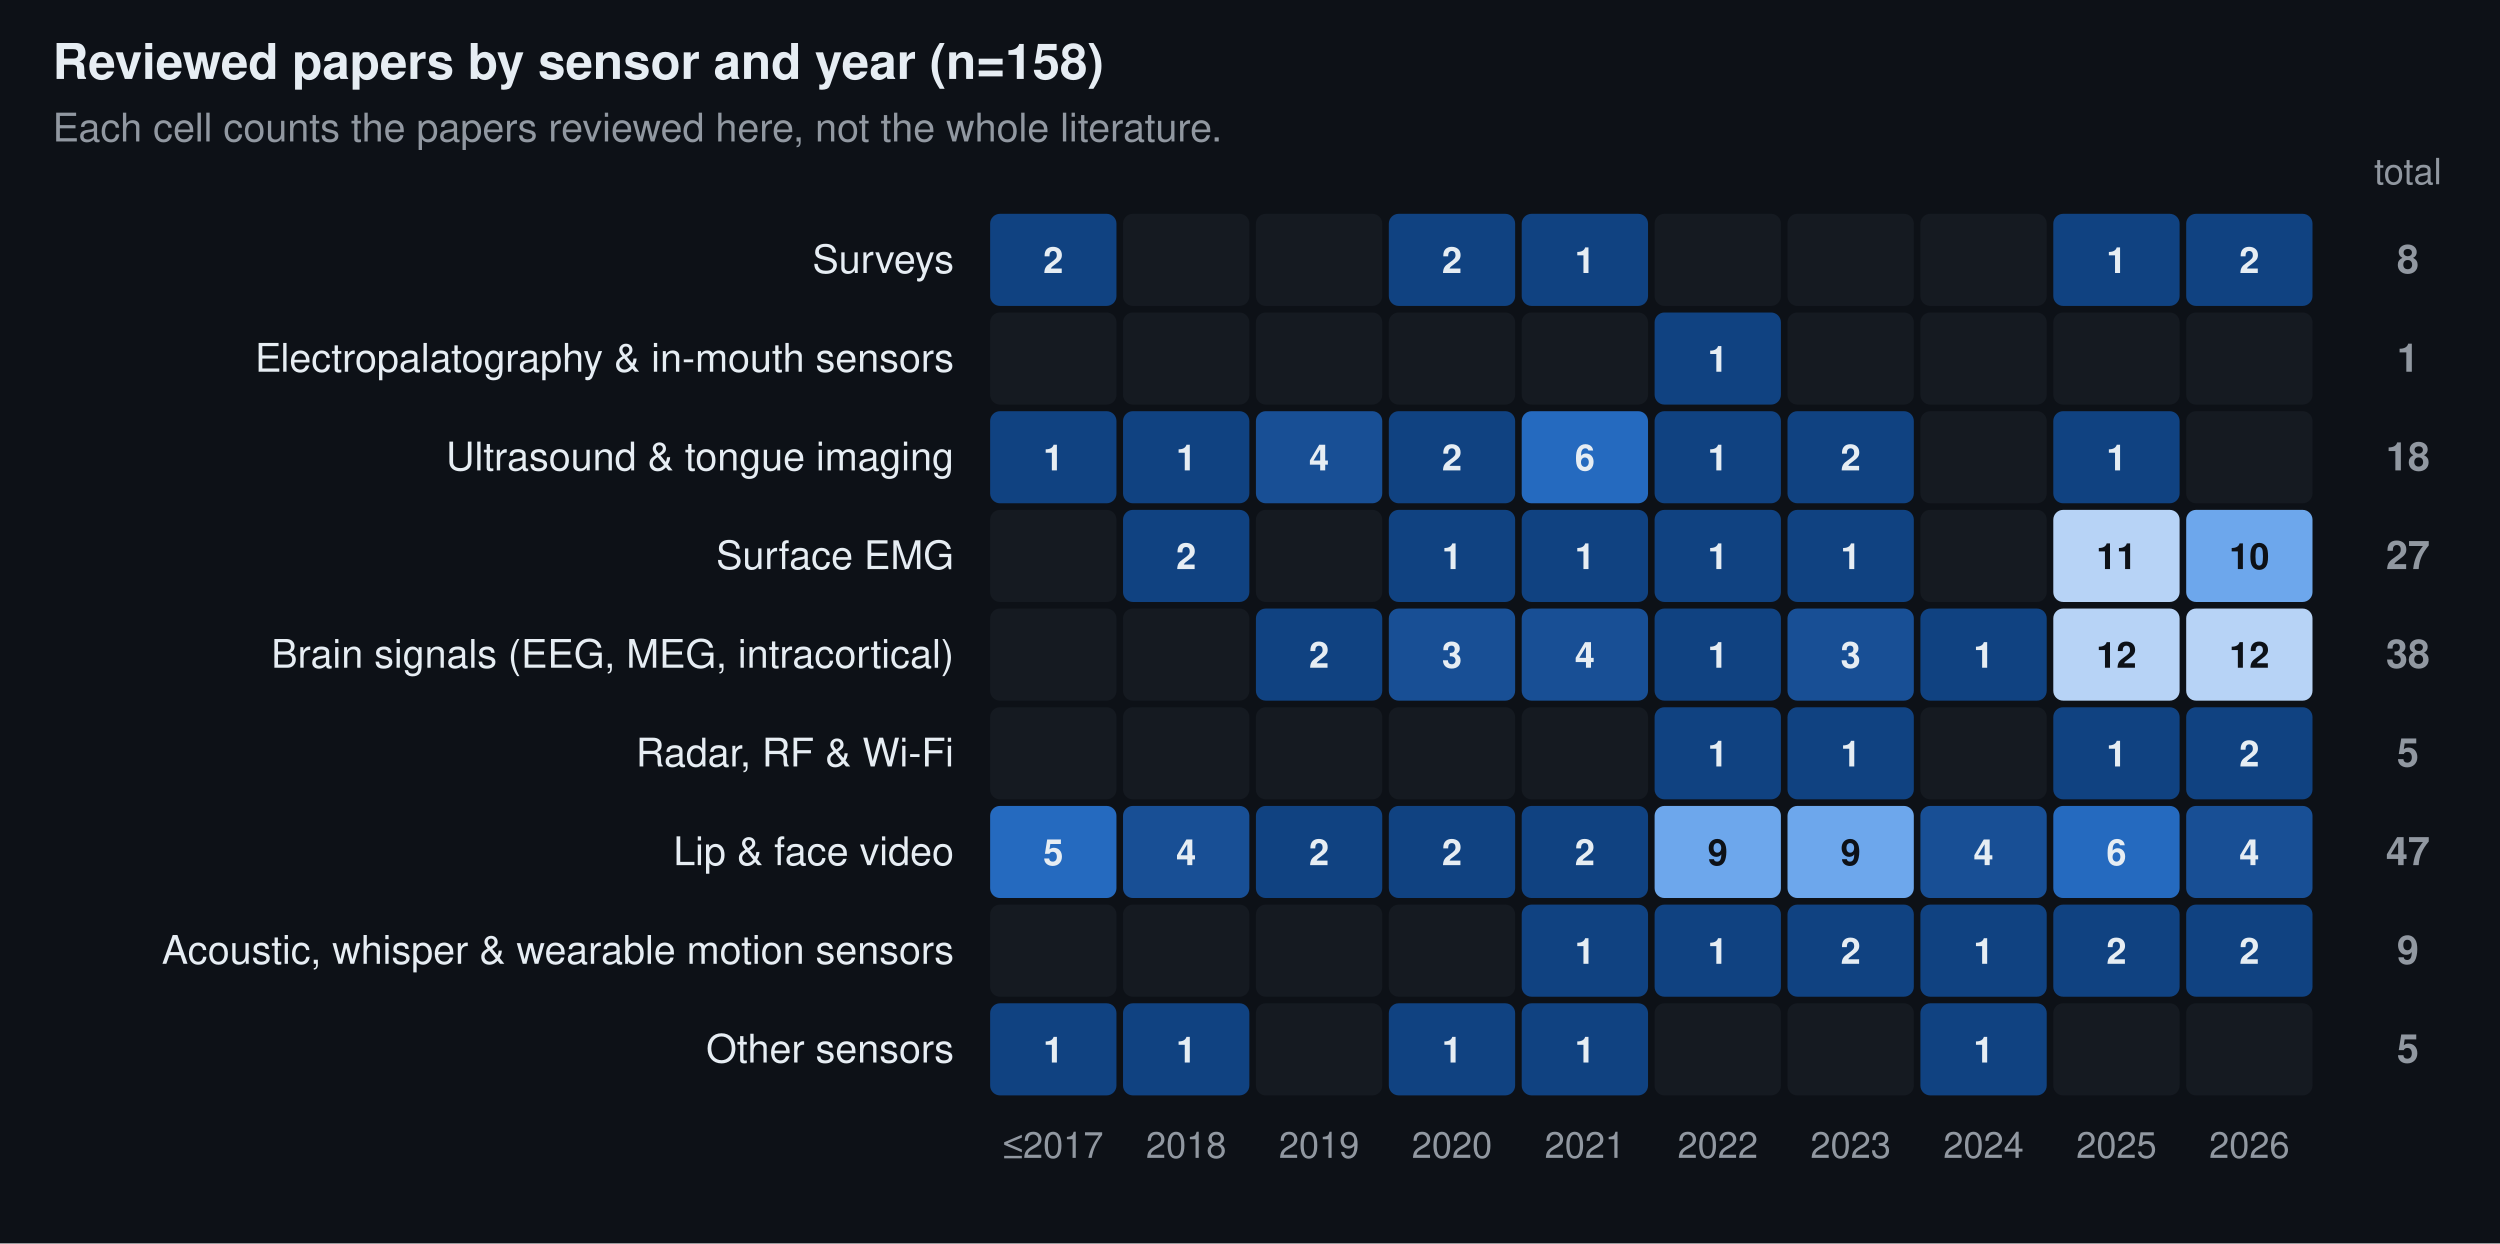
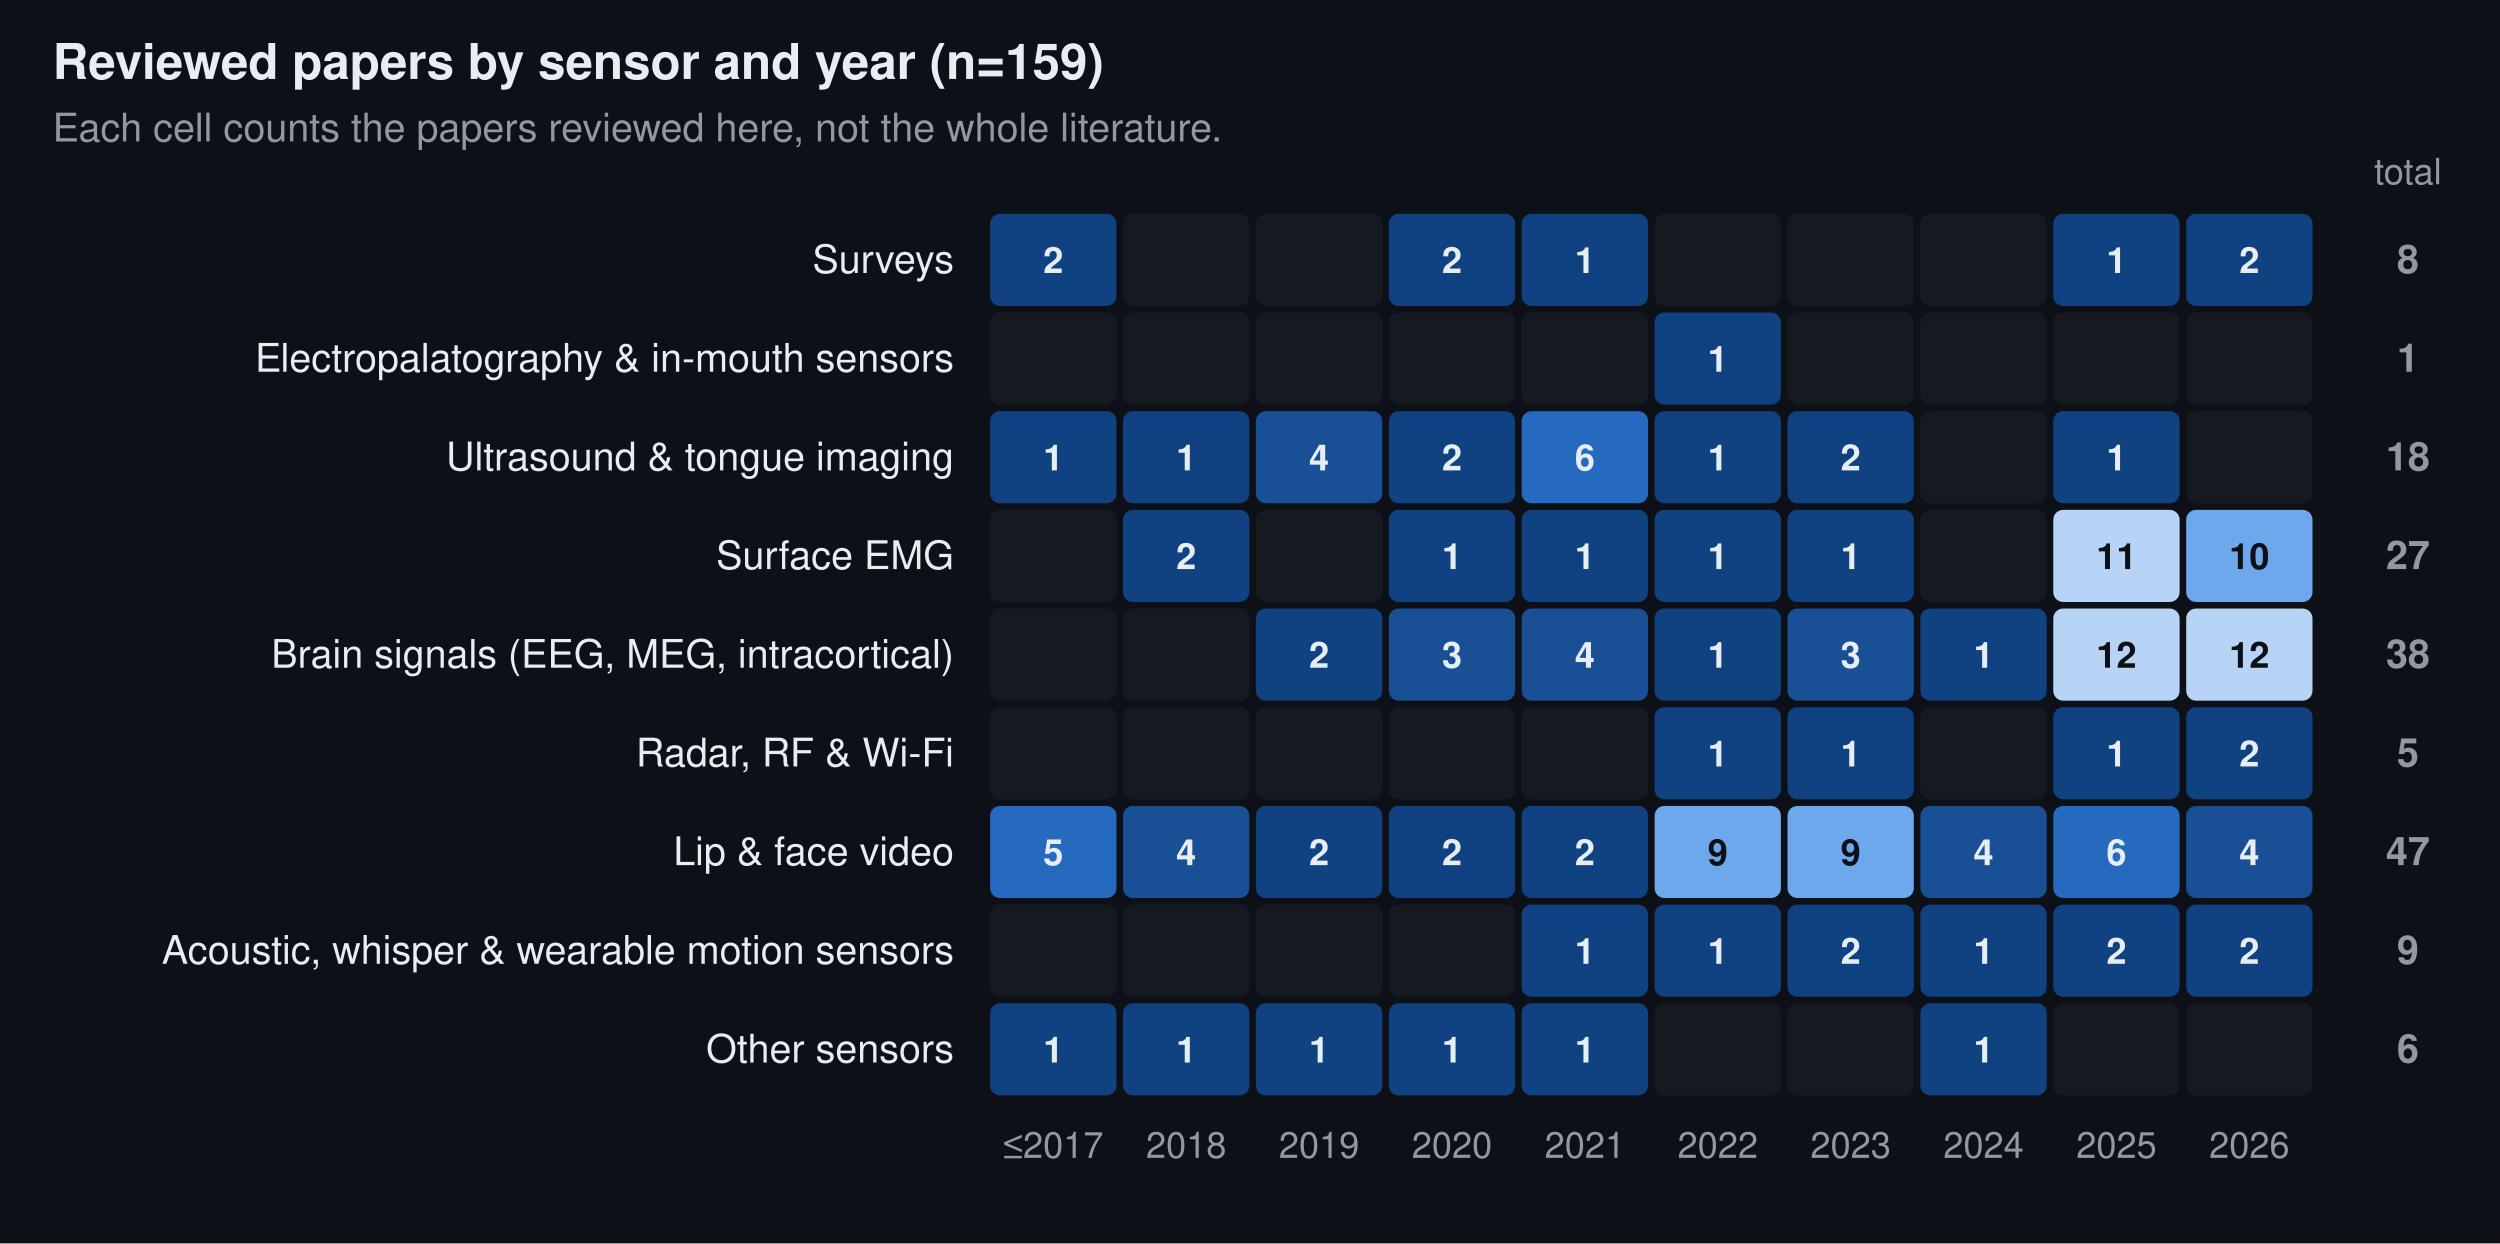
- <svg xmlns="http://www.w3.org/2000/svg" width="760" height="378" viewBox="0 0 760 378" font-family="-apple-system, BlinkMacSystemFont, 'Segoe UI', Helvetica, Arial, sans-serif" role="img" aria-label="Reviewed papers by sensor and year (n=158)">
+ <svg xmlns="http://www.w3.org/2000/svg" width="760" height="378" viewBox="0 0 760 378" font-family="-apple-system, BlinkMacSystemFont, 'Segoe UI', Helvetica, Arial, sans-serif" role="img" aria-label="Reviewed papers by sensor and year (n=159)">
  <rect width="760" height="378" fill="#0d1117" />
-   <text x="16.0" y="24.0" font-size="15" fill="#e6edf3" text-anchor="start" font-weight="600">Reviewed papers by sensor and year (n=158)</text>
+   <text x="16.0" y="24.0" font-size="15" fill="#e6edf3" text-anchor="start" font-weight="600">Reviewed papers by sensor and year (n=159)</text>
  <text x="16.0" y="43.0" font-size="12" fill="#9198a1" text-anchor="start">Each cell counts the papers reviewed here, not the whole literature.</text>
  <text x="320.2" y="352.0" font-size="11" fill="#9198a1" text-anchor="middle">≤2017</text>
  <text x="360.6" y="352.0" font-size="11" fill="#9198a1" text-anchor="middle">2018</text>
  <text x="401.0" y="352.0" font-size="11" fill="#9198a1" text-anchor="middle">2019</text>
  <text x="441.4" y="352.0" font-size="11" fill="#9198a1" text-anchor="middle">2020</text>
  <text x="481.8" y="352.0" font-size="11" fill="#9198a1" text-anchor="middle">2021</text>
  <text x="522.2" y="352.0" font-size="11" fill="#9198a1" text-anchor="middle">2022</text>
  <text x="562.6" y="352.0" font-size="11" fill="#9198a1" text-anchor="middle">2023</text>
  <text x="603.0" y="352.0" font-size="11" fill="#9198a1" text-anchor="middle">2024</text>
  <text x="643.4" y="352.0" font-size="11" fill="#9198a1" text-anchor="middle">2025</text>
  <text x="683.8" y="352.0" font-size="11" fill="#9198a1" text-anchor="middle">2026</text>
  <text x="732.0" y="56.0" font-size="11" fill="#9198a1" text-anchor="middle">total</text>
  <text x="290.0" y="83.0" font-size="12" fill="#e6edf3" text-anchor="end">Surveys</text>
  <rect x="301.0" y="65.0" width="38.4" height="28.0" rx="3" fill="#104281" />
  <text x="320.2" y="83.0" font-size="11" fill="#e6edf3" text-anchor="middle" font-weight="600">2</text>
  <rect x="341.4" y="65.0" width="38.4" height="28.0" rx="3" fill="#151a21" />
  <rect x="381.8" y="65.0" width="38.4" height="28.0" rx="3" fill="#151a21" />
  <rect x="422.2" y="65.0" width="38.4" height="28.0" rx="3" fill="#104281" />
  <text x="441.4" y="83.0" font-size="11" fill="#e6edf3" text-anchor="middle" font-weight="600">2</text>
  <rect x="462.6" y="65.0" width="38.4" height="28.0" rx="3" fill="#104281" />
  <text x="481.8" y="83.0" font-size="11" fill="#e6edf3" text-anchor="middle" font-weight="600">1</text>
  <rect x="503.0" y="65.0" width="38.4" height="28.0" rx="3" fill="#151a21" />
  <rect x="543.4" y="65.0" width="38.4" height="28.0" rx="3" fill="#151a21" />
  <rect x="583.8" y="65.0" width="38.4" height="28.0" rx="3" fill="#151a21" />
  <rect x="624.2" y="65.0" width="38.4" height="28.0" rx="3" fill="#104281" />
  <text x="643.4" y="83.0" font-size="11" fill="#e6edf3" text-anchor="middle" font-weight="600">1</text>
  <rect x="664.6" y="65.0" width="38.4" height="28.0" rx="3" fill="#104281" />
  <text x="683.8" y="83.0" font-size="11" fill="#e6edf3" text-anchor="middle" font-weight="600">2</text>
  <text x="732.0" y="83.0" font-size="12" fill="#9198a1" text-anchor="middle" font-weight="600">8</text>
  <text x="290.0" y="113.0" font-size="12" fill="#e6edf3" text-anchor="end">Electropalatography &amp; in-mouth sensors</text>
  <rect x="301.0" y="95.0" width="38.4" height="28.0" rx="3" fill="#151a21" />
  <rect x="341.4" y="95.0" width="38.4" height="28.0" rx="3" fill="#151a21" />
  <rect x="381.8" y="95.0" width="38.4" height="28.0" rx="3" fill="#151a21" />
  <rect x="422.2" y="95.0" width="38.4" height="28.0" rx="3" fill="#151a21" />
  <rect x="462.6" y="95.0" width="38.4" height="28.0" rx="3" fill="#151a21" />
  <rect x="503.0" y="95.0" width="38.4" height="28.0" rx="3" fill="#104281" />
  <text x="522.2" y="113.0" font-size="11" fill="#e6edf3" text-anchor="middle" font-weight="600">1</text>
  <rect x="543.4" y="95.0" width="38.4" height="28.0" rx="3" fill="#151a21" />
  <rect x="583.8" y="95.0" width="38.4" height="28.0" rx="3" fill="#151a21" />
  <rect x="624.2" y="95.0" width="38.4" height="28.0" rx="3" fill="#151a21" />
  <rect x="664.6" y="95.0" width="38.4" height="28.0" rx="3" fill="#151a21" />
  <text x="732.0" y="113.0" font-size="12" fill="#9198a1" text-anchor="middle" font-weight="600">1</text>
  <text x="290.0" y="143.0" font-size="12" fill="#e6edf3" text-anchor="end">Ultrasound &amp; tongue imaging</text>
  <rect x="301.0" y="125.0" width="38.4" height="28.0" rx="3" fill="#104281" />
  <text x="320.2" y="143.0" font-size="11" fill="#e6edf3" text-anchor="middle" font-weight="600">1</text>
  <rect x="341.4" y="125.0" width="38.4" height="28.0" rx="3" fill="#104281" />
  <text x="360.6" y="143.0" font-size="11" fill="#e6edf3" text-anchor="middle" font-weight="600">1</text>
  <rect x="381.8" y="125.0" width="38.4" height="28.0" rx="3" fill="#184f95" />
  <text x="401.0" y="143.0" font-size="11" fill="#e6edf3" text-anchor="middle" font-weight="600">4</text>
  <rect x="422.2" y="125.0" width="38.4" height="28.0" rx="3" fill="#104281" />
  <text x="441.4" y="143.0" font-size="11" fill="#e6edf3" text-anchor="middle" font-weight="600">2</text>
  <rect x="462.6" y="125.0" width="38.4" height="28.0" rx="3" fill="#256abf" />
  <text x="481.8" y="143.0" font-size="11" fill="#e6edf3" text-anchor="middle" font-weight="600">6</text>
  <rect x="503.0" y="125.0" width="38.4" height="28.0" rx="3" fill="#104281" />
  <text x="522.2" y="143.0" font-size="11" fill="#e6edf3" text-anchor="middle" font-weight="600">1</text>
  <rect x="543.4" y="125.0" width="38.4" height="28.0" rx="3" fill="#104281" />
  <text x="562.6" y="143.0" font-size="11" fill="#e6edf3" text-anchor="middle" font-weight="600">2</text>
  <rect x="583.8" y="125.0" width="38.4" height="28.0" rx="3" fill="#151a21" />
  <rect x="624.2" y="125.0" width="38.4" height="28.0" rx="3" fill="#104281" />
  <text x="643.4" y="143.0" font-size="11" fill="#e6edf3" text-anchor="middle" font-weight="600">1</text>
  <rect x="664.6" y="125.0" width="38.4" height="28.0" rx="3" fill="#151a21" />
  <text x="732.0" y="143.0" font-size="12" fill="#9198a1" text-anchor="middle" font-weight="600">18</text>
  <text x="290.0" y="173.0" font-size="12" fill="#e6edf3" text-anchor="end">Surface EMG</text>
  <rect x="301.0" y="155.0" width="38.4" height="28.0" rx="3" fill="#151a21" />
  <rect x="341.4" y="155.0" width="38.4" height="28.0" rx="3" fill="#104281" />
  <text x="360.6" y="173.0" font-size="11" fill="#e6edf3" text-anchor="middle" font-weight="600">2</text>
  <rect x="381.8" y="155.0" width="38.4" height="28.0" rx="3" fill="#151a21" />
  <rect x="422.2" y="155.0" width="38.4" height="28.0" rx="3" fill="#104281" />
  <text x="441.4" y="173.0" font-size="11" fill="#e6edf3" text-anchor="middle" font-weight="600">1</text>
  <rect x="462.6" y="155.0" width="38.4" height="28.0" rx="3" fill="#104281" />
  <text x="481.8" y="173.0" font-size="11" fill="#e6edf3" text-anchor="middle" font-weight="600">1</text>
  <rect x="503.0" y="155.0" width="38.4" height="28.0" rx="3" fill="#104281" />
  <text x="522.2" y="173.0" font-size="11" fill="#e6edf3" text-anchor="middle" font-weight="600">1</text>
  <rect x="543.4" y="155.0" width="38.4" height="28.0" rx="3" fill="#104281" />
  <text x="562.6" y="173.0" font-size="11" fill="#e6edf3" text-anchor="middle" font-weight="600">1</text>
  <rect x="583.8" y="155.0" width="38.4" height="28.0" rx="3" fill="#151a21" />
  <rect x="624.2" y="155.0" width="38.4" height="28.0" rx="3" fill="#b7d3f6" />
  <text x="643.4" y="173.0" font-size="11" fill="#0d1117" text-anchor="middle" font-weight="600">11</text>
  <rect x="664.6" y="155.0" width="38.4" height="28.0" rx="3" fill="#6da7ec" />
  <text x="683.8" y="173.0" font-size="11" fill="#0d1117" text-anchor="middle" font-weight="600">10</text>
  <text x="732.0" y="173.0" font-size="12" fill="#9198a1" text-anchor="middle" font-weight="600">27</text>
  <text x="290.0" y="203.0" font-size="12" fill="#e6edf3" text-anchor="end">Brain signals (EEG, MEG, intracortical)</text>
  <rect x="301.0" y="185.0" width="38.4" height="28.0" rx="3" fill="#151a21" />
  <rect x="341.4" y="185.0" width="38.4" height="28.0" rx="3" fill="#151a21" />
  <rect x="381.8" y="185.0" width="38.4" height="28.0" rx="3" fill="#104281" />
  <text x="401.0" y="203.0" font-size="11" fill="#e6edf3" text-anchor="middle" font-weight="600">2</text>
  <rect x="422.2" y="185.0" width="38.4" height="28.0" rx="3" fill="#184f95" />
  <text x="441.4" y="203.0" font-size="11" fill="#e6edf3" text-anchor="middle" font-weight="600">3</text>
  <rect x="462.6" y="185.0" width="38.4" height="28.0" rx="3" fill="#184f95" />
  <text x="481.8" y="203.0" font-size="11" fill="#e6edf3" text-anchor="middle" font-weight="600">4</text>
  <rect x="503.0" y="185.0" width="38.4" height="28.0" rx="3" fill="#104281" />
  <text x="522.2" y="203.0" font-size="11" fill="#e6edf3" text-anchor="middle" font-weight="600">1</text>
  <rect x="543.4" y="185.0" width="38.4" height="28.0" rx="3" fill="#184f95" />
  <text x="562.6" y="203.0" font-size="11" fill="#e6edf3" text-anchor="middle" font-weight="600">3</text>
  <rect x="583.8" y="185.0" width="38.4" height="28.0" rx="3" fill="#104281" />
  <text x="603.0" y="203.0" font-size="11" fill="#e6edf3" text-anchor="middle" font-weight="600">1</text>
  <rect x="624.2" y="185.0" width="38.4" height="28.0" rx="3" fill="#b7d3f6" />
  <text x="643.4" y="203.0" font-size="11" fill="#0d1117" text-anchor="middle" font-weight="600">12</text>
  <rect x="664.6" y="185.0" width="38.4" height="28.0" rx="3" fill="#b7d3f6" />
  <text x="683.8" y="203.0" font-size="11" fill="#0d1117" text-anchor="middle" font-weight="600">12</text>
  <text x="732.0" y="203.0" font-size="12" fill="#9198a1" text-anchor="middle" font-weight="600">38</text>
  <text x="290.0" y="233.0" font-size="12" fill="#e6edf3" text-anchor="end">Radar, RF &amp; Wi-Fi</text>
  <rect x="301.0" y="215.0" width="38.4" height="28.0" rx="3" fill="#151a21" />
  <rect x="341.4" y="215.0" width="38.4" height="28.0" rx="3" fill="#151a21" />
  <rect x="381.8" y="215.0" width="38.4" height="28.0" rx="3" fill="#151a21" />
  <rect x="422.2" y="215.0" width="38.4" height="28.0" rx="3" fill="#151a21" />
  <rect x="462.6" y="215.0" width="38.4" height="28.0" rx="3" fill="#151a21" />
  <rect x="503.0" y="215.0" width="38.4" height="28.0" rx="3" fill="#104281" />
  <text x="522.2" y="233.0" font-size="11" fill="#e6edf3" text-anchor="middle" font-weight="600">1</text>
  <rect x="543.4" y="215.0" width="38.4" height="28.0" rx="3" fill="#104281" />
  <text x="562.6" y="233.0" font-size="11" fill="#e6edf3" text-anchor="middle" font-weight="600">1</text>
  <rect x="583.8" y="215.0" width="38.4" height="28.0" rx="3" fill="#151a21" />
  <rect x="624.2" y="215.0" width="38.4" height="28.0" rx="3" fill="#104281" />
  <text x="643.4" y="233.0" font-size="11" fill="#e6edf3" text-anchor="middle" font-weight="600">1</text>
  <rect x="664.6" y="215.0" width="38.4" height="28.0" rx="3" fill="#104281" />
  <text x="683.8" y="233.0" font-size="11" fill="#e6edf3" text-anchor="middle" font-weight="600">2</text>
  <text x="732.0" y="233.0" font-size="12" fill="#9198a1" text-anchor="middle" font-weight="600">5</text>
  <text x="290.0" y="263.0" font-size="12" fill="#e6edf3" text-anchor="end">Lip &amp; face video</text>
  <rect x="301.0" y="245.0" width="38.4" height="28.0" rx="3" fill="#256abf" />
  <text x="320.2" y="263.0" font-size="11" fill="#e6edf3" text-anchor="middle" font-weight="600">5</text>
  <rect x="341.4" y="245.0" width="38.4" height="28.0" rx="3" fill="#184f95" />
  <text x="360.6" y="263.0" font-size="11" fill="#e6edf3" text-anchor="middle" font-weight="600">4</text>
  <rect x="381.8" y="245.0" width="38.4" height="28.0" rx="3" fill="#104281" />
  <text x="401.0" y="263.0" font-size="11" fill="#e6edf3" text-anchor="middle" font-weight="600">2</text>
  <rect x="422.2" y="245.0" width="38.4" height="28.0" rx="3" fill="#104281" />
  <text x="441.4" y="263.0" font-size="11" fill="#e6edf3" text-anchor="middle" font-weight="600">2</text>
  <rect x="462.6" y="245.0" width="38.4" height="28.0" rx="3" fill="#104281" />
  <text x="481.8" y="263.0" font-size="11" fill="#e6edf3" text-anchor="middle" font-weight="600">2</text>
  <rect x="503.0" y="245.0" width="38.4" height="28.0" rx="3" fill="#6da7ec" />
  <text x="522.2" y="263.0" font-size="11" fill="#0d1117" text-anchor="middle" font-weight="600">9</text>
  <rect x="543.4" y="245.0" width="38.4" height="28.0" rx="3" fill="#6da7ec" />
  <text x="562.6" y="263.0" font-size="11" fill="#0d1117" text-anchor="middle" font-weight="600">9</text>
  <rect x="583.8" y="245.0" width="38.4" height="28.0" rx="3" fill="#184f95" />
  <text x="603.0" y="263.0" font-size="11" fill="#e6edf3" text-anchor="middle" font-weight="600">4</text>
  <rect x="624.2" y="245.0" width="38.4" height="28.0" rx="3" fill="#256abf" />
  <text x="643.4" y="263.0" font-size="11" fill="#e6edf3" text-anchor="middle" font-weight="600">6</text>
  <rect x="664.6" y="245.0" width="38.4" height="28.0" rx="3" fill="#184f95" />
  <text x="683.8" y="263.0" font-size="11" fill="#e6edf3" text-anchor="middle" font-weight="600">4</text>
  <text x="732.0" y="263.0" font-size="12" fill="#9198a1" text-anchor="middle" font-weight="600">47</text>
  <text x="290.0" y="293.0" font-size="12" fill="#e6edf3" text-anchor="end">Acoustic, whisper &amp; wearable motion sensors</text>
  <rect x="301.0" y="275.0" width="38.4" height="28.0" rx="3" fill="#151a21" />
  <rect x="341.4" y="275.0" width="38.4" height="28.0" rx="3" fill="#151a21" />
  <rect x="381.8" y="275.0" width="38.4" height="28.0" rx="3" fill="#151a21" />
  <rect x="422.2" y="275.0" width="38.4" height="28.0" rx="3" fill="#151a21" />
  <rect x="462.6" y="275.0" width="38.4" height="28.0" rx="3" fill="#104281" />
  <text x="481.8" y="293.0" font-size="11" fill="#e6edf3" text-anchor="middle" font-weight="600">1</text>
  <rect x="503.0" y="275.0" width="38.4" height="28.0" rx="3" fill="#104281" />
  <text x="522.2" y="293.0" font-size="11" fill="#e6edf3" text-anchor="middle" font-weight="600">1</text>
  <rect x="543.4" y="275.0" width="38.4" height="28.0" rx="3" fill="#104281" />
  <text x="562.6" y="293.0" font-size="11" fill="#e6edf3" text-anchor="middle" font-weight="600">2</text>
  <rect x="583.8" y="275.0" width="38.4" height="28.0" rx="3" fill="#104281" />
  <text x="603.0" y="293.0" font-size="11" fill="#e6edf3" text-anchor="middle" font-weight="600">1</text>
  <rect x="624.2" y="275.0" width="38.4" height="28.0" rx="3" fill="#104281" />
  <text x="643.4" y="293.0" font-size="11" fill="#e6edf3" text-anchor="middle" font-weight="600">2</text>
  <rect x="664.6" y="275.0" width="38.4" height="28.0" rx="3" fill="#104281" />
  <text x="683.8" y="293.0" font-size="11" fill="#e6edf3" text-anchor="middle" font-weight="600">2</text>
  <text x="732.0" y="293.0" font-size="12" fill="#9198a1" text-anchor="middle" font-weight="600">9</text>
  <text x="290.0" y="323.0" font-size="12" fill="#e6edf3" text-anchor="end">Other sensors</text>
  <rect x="301.0" y="305.0" width="38.4" height="28.0" rx="3" fill="#104281" />
  <text x="320.2" y="323.0" font-size="11" fill="#e6edf3" text-anchor="middle" font-weight="600">1</text>
  <rect x="341.4" y="305.0" width="38.4" height="28.0" rx="3" fill="#104281" />
  <text x="360.6" y="323.0" font-size="11" fill="#e6edf3" text-anchor="middle" font-weight="600">1</text>
-   <rect x="381.8" y="305.0" width="38.4" height="28.0" rx="3" fill="#151a21" />
+   <rect x="381.8" y="305.0" width="38.4" height="28.0" rx="3" fill="#104281" />
+   <text x="401.0" y="323.0" font-size="11" fill="#e6edf3" text-anchor="middle" font-weight="600">1</text>
  <rect x="422.2" y="305.0" width="38.4" height="28.0" rx="3" fill="#104281" />
  <text x="441.4" y="323.0" font-size="11" fill="#e6edf3" text-anchor="middle" font-weight="600">1</text>
  <rect x="462.6" y="305.0" width="38.4" height="28.0" rx="3" fill="#104281" />
  <text x="481.8" y="323.0" font-size="11" fill="#e6edf3" text-anchor="middle" font-weight="600">1</text>
  <rect x="503.0" y="305.0" width="38.4" height="28.0" rx="3" fill="#151a21" />
  <rect x="543.4" y="305.0" width="38.4" height="28.0" rx="3" fill="#151a21" />
  <rect x="583.8" y="305.0" width="38.4" height="28.0" rx="3" fill="#104281" />
  <text x="603.0" y="323.0" font-size="11" fill="#e6edf3" text-anchor="middle" font-weight="600">1</text>
  <rect x="624.2" y="305.0" width="38.4" height="28.0" rx="3" fill="#151a21" />
  <rect x="664.6" y="305.0" width="38.4" height="28.0" rx="3" fill="#151a21" />
-   <text x="732.0" y="323.0" font-size="12" fill="#9198a1" text-anchor="middle" font-weight="600">5</text>
+   <text x="732.0" y="323.0" font-size="12" fill="#9198a1" text-anchor="middle" font-weight="600">6</text>
</svg>
